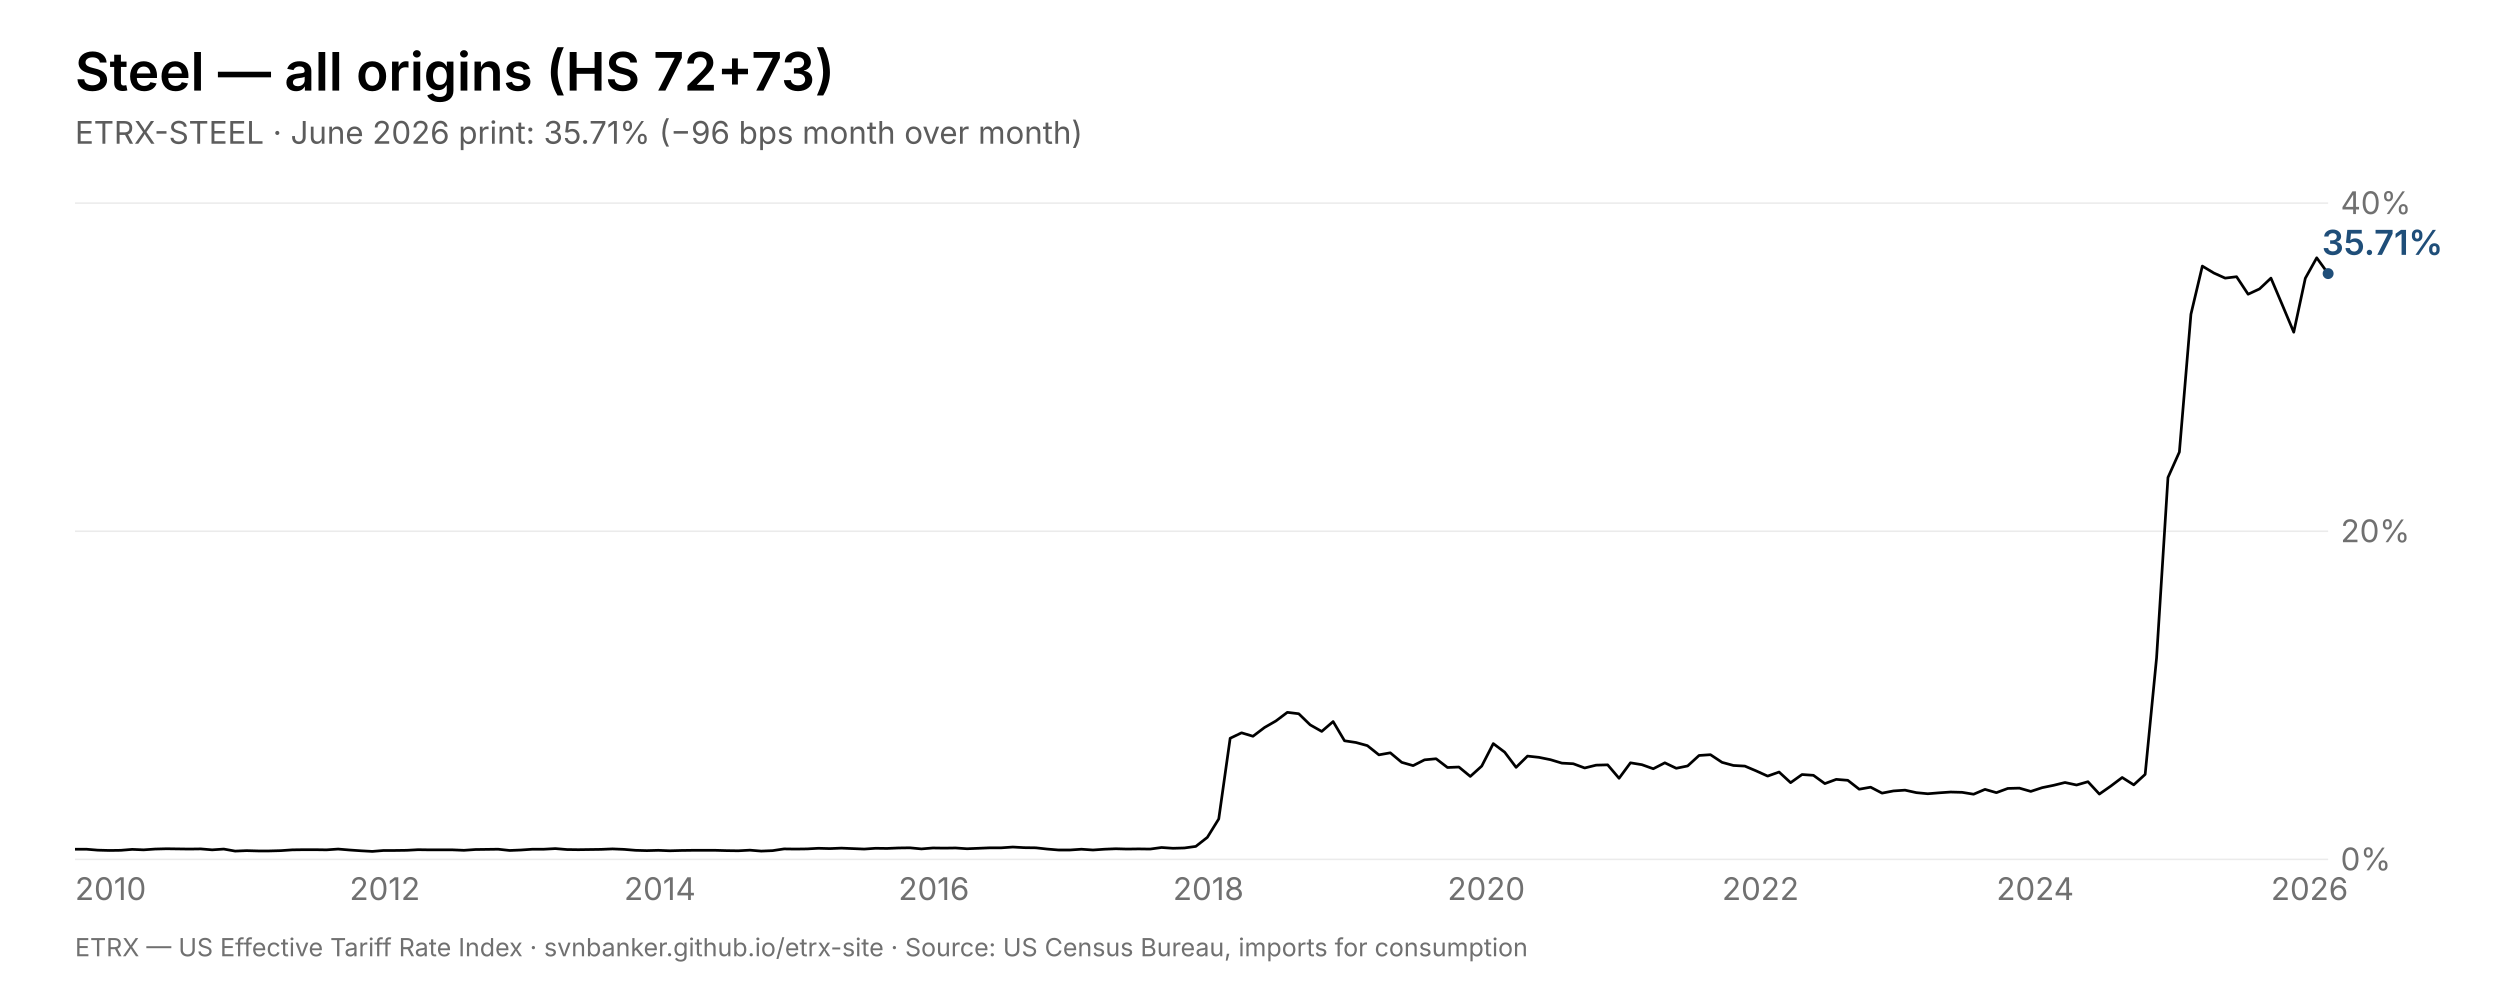
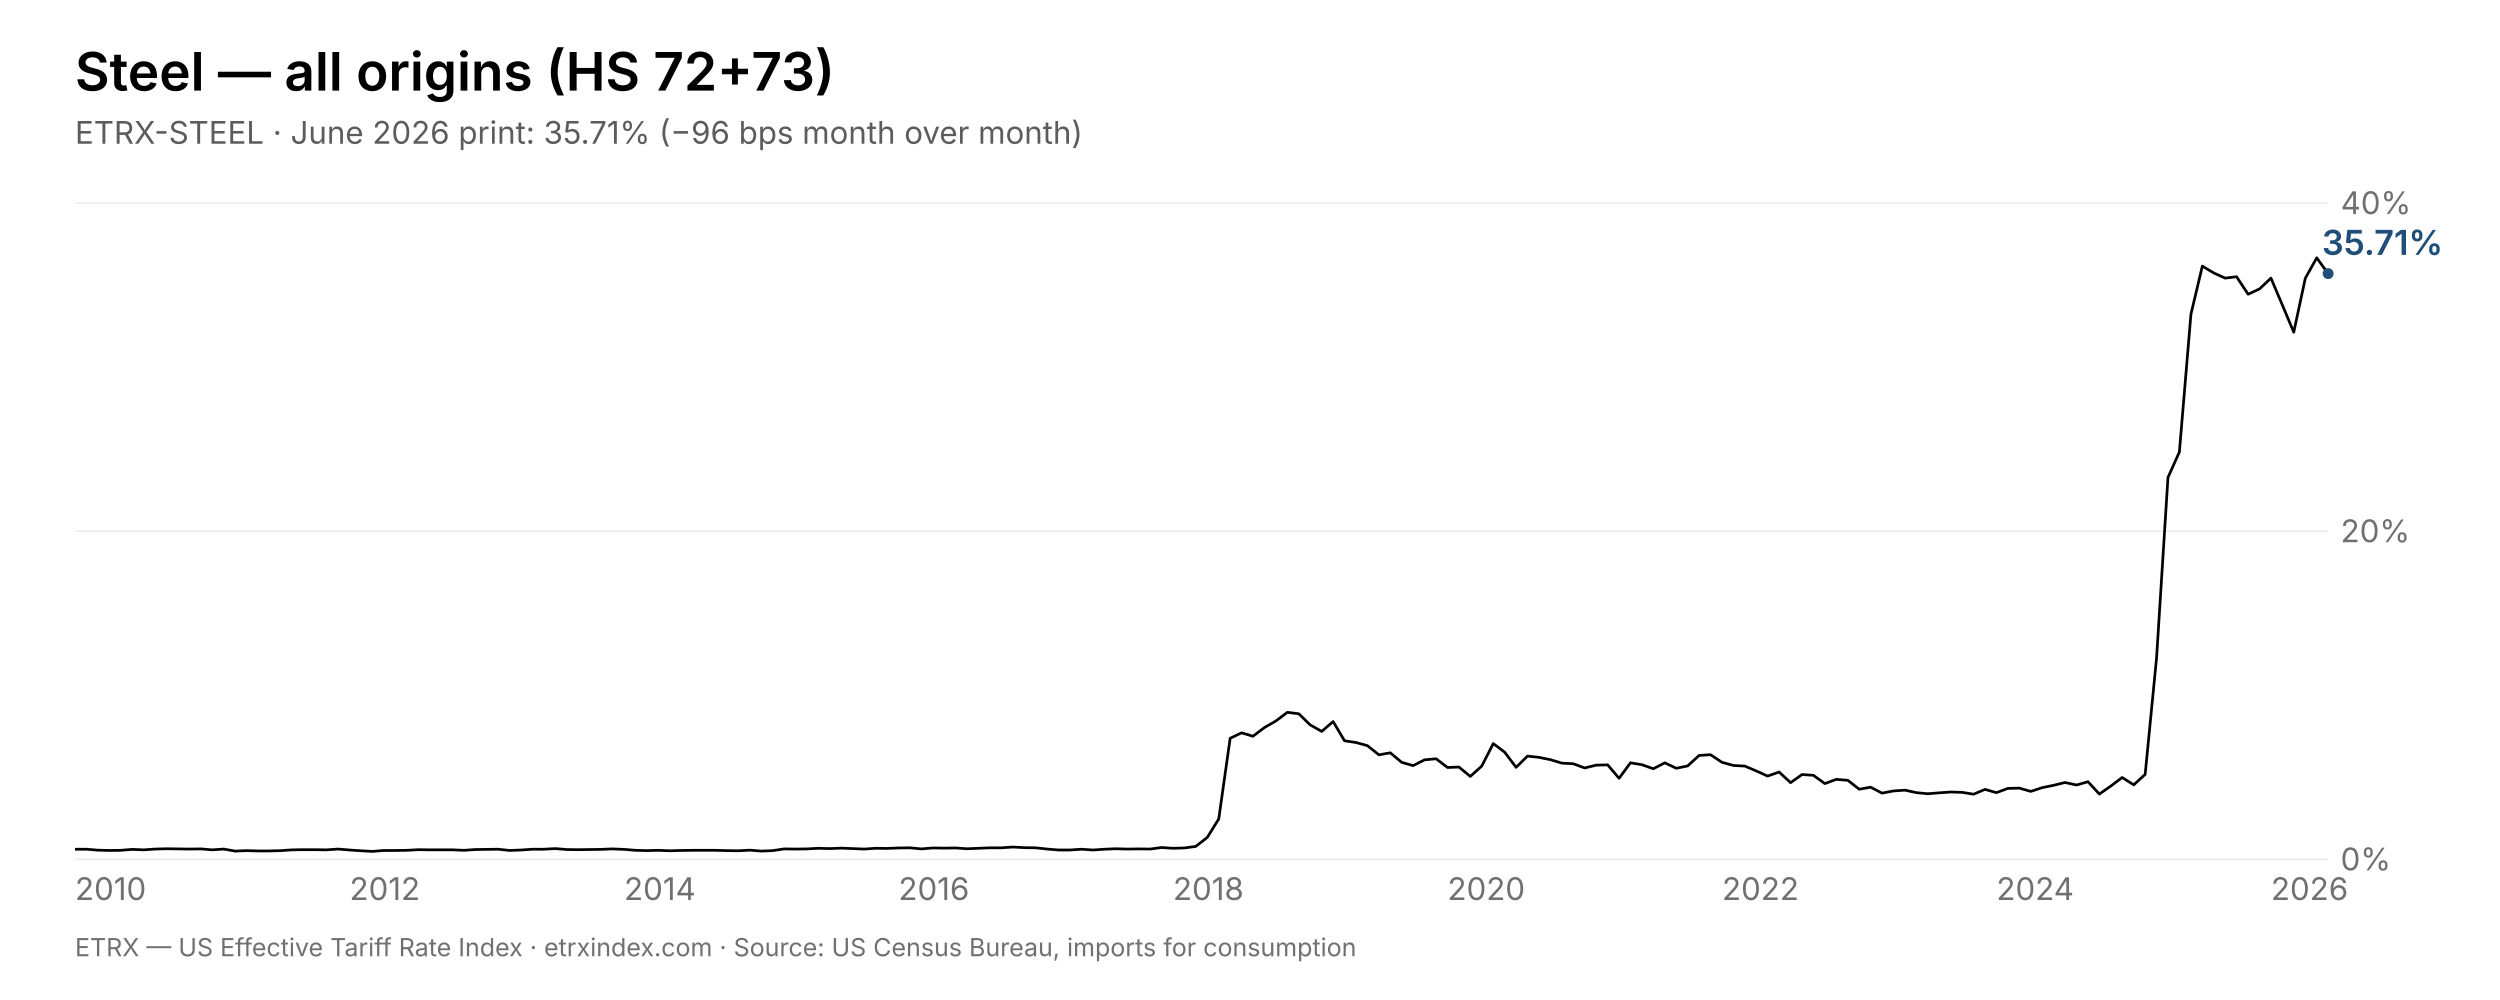
<svg xmlns="http://www.w3.org/2000/svg" viewBox="0 0 1600 640" width="1600" height="640" font-family="Inter, Helvetica, Arial, sans-serif">
  <rect width="1600" height="640" fill="#fff" />
  <text x="48" y="58" font-size="34" font-weight="600" fill="#000000">Steel — all origins (HS 72+73)</text>
  <text x="48" y="92" font-size="20" fill="rgba(0,0,0,0.64)">ETRX-STEEL · June 2026 print: 35.71% (−96 bps month over month)</text>
  <line x1="48" y1="550.0" x2="1490" y2="550.0" stroke="rgba(0,0,0,0.08)" stroke-width="1" />
  <text x="1498" y="557.0" font-size="20" fill="rgba(0,0,0,0.56)">0%</text>
  <line x1="48" y1="340.0" x2="1490" y2="340.0" stroke="rgba(0,0,0,0.08)" stroke-width="1" />
  <text x="1498" y="347.0" font-size="20" fill="rgba(0,0,0,0.56)">20%</text>
  <line x1="48" y1="130.0" x2="1490" y2="130.0" stroke="rgba(0,0,0,0.08)" stroke-width="1" />
  <text x="1498" y="137.0" font-size="20" fill="rgba(0,0,0,0.56)">40%</text>
  <text x="48.0" y="576" font-size="20" fill="rgba(0,0,0,0.56)">2010</text>
  <text x="223.7" y="576" font-size="20" fill="rgba(0,0,0,0.56)">2012</text>
  <text x="399.4" y="576" font-size="20" fill="rgba(0,0,0,0.56)">2014</text>
  <text x="575.0" y="576" font-size="20" fill="rgba(0,0,0,0.56)">2016</text>
  <text x="750.7" y="576" font-size="20" fill="rgba(0,0,0,0.56)">2018</text>
  <text x="926.4" y="576" font-size="20" fill="rgba(0,0,0,0.56)">2020</text>
  <text x="1102.1" y="576" font-size="20" fill="rgba(0,0,0,0.56)">2022</text>
  <text x="1277.7" y="576" font-size="20" fill="rgba(0,0,0,0.56)">2024</text>
  <text x="1453.4" y="576" font-size="20" fill="rgba(0,0,0,0.56)">2026</text>
  <polyline points="48.0,543.5 55.3,543.5 62.6,544.1 70.0,544.3 77.3,544.2 84.6,543.6 91.9,543.9 99.2,543.4 106.6,543.2 113.9,543.3 121.2,543.4 128.5,543.3 135.8,543.9 143.2,543.4 150.5,544.7 157.8,544.4 165.1,544.6 172.4,544.6 179.8,544.4 187.1,543.9 194.4,543.8 201.7,543.8 209.0,543.9 216.4,543.4 223.7,544.0 231.0,544.5 238.3,544.9 245.6,544.3 253.0,544.3 260.3,544.2 267.6,543.8 274.9,543.9 282.2,543.9 289.6,543.9 296.9,544.2 304.2,543.7 311.5,543.6 318.8,543.5 326.2,544.3 333.5,544.0 340.8,543.5 348.1,543.5 355.4,543.1 362.8,543.7 370.1,543.8 377.4,543.7 384.7,543.6 392.0,543.3 399.4,543.6 406.7,544.2 414.0,544.4 421.3,544.2 428.6,544.5 435.9,544.3 443.3,544.2 450.6,544.2 457.9,544.2 465.2,544.4 472.5,544.5 479.9,544.1 487.2,544.7 494.5,544.4 501.8,543.3 509.1,543.4 516.5,543.3 523.8,542.9 531.1,543.1 538.4,542.8 545.7,543.1 553.1,543.4 560.4,542.9 567.7,543.0 575.0,542.7 582.3,542.6 589.7,543.3 597.0,542.7 604.3,542.8 611.6,542.7 618.9,543.2 626.3,542.9 633.6,542.6 640.9,542.6 648.2,542.1 655.5,542.5 662.9,542.6 670.2,543.4 677.5,544.0 684.8,544.0 692.1,543.5 699.5,544.0 706.8,543.5 714.1,543.2 721.4,543.4 728.7,543.3 736.1,543.4 743.4,542.4 750.7,542.9 758.0,542.7 765.3,541.7 772.7,535.9 780.0,524.1 787.3,472.5 794.6,469.0 801.9,471.2 809.3,465.6 816.6,461.4 823.9,455.9 831.2,456.8 838.5,463.9 845.9,468.1 853.2,461.8 860.5,474.1 867.8,475.2 875.1,477.2 882.5,483.1 889.8,481.8 897.1,487.9 904.4,490.0 911.7,486.3 919.1,485.6 926.4,491.2 933.7,490.9 941.0,496.9 948.3,490.3 955.7,475.9 963.0,481.4 970.3,491.1 977.6,483.9 984.9,484.7 992.3,486.2 999.6,488.4 1006.9,488.8 1014.2,491.5 1021.5,489.7 1028.9,489.5 1036.2,498.1 1043.5,488.2 1050.8,489.4 1058.1,492.0 1065.5,488.2 1072.8,491.7 1080.1,490.2 1087.4,483.5 1094.7,483.0 1102.1,487.9 1109.4,489.9 1116.7,490.3 1124.0,493.4 1131.3,496.7 1138.6,494.1 1146.0,500.9 1153.3,495.7 1160.6,496.2 1167.9,501.5 1175.2,498.8 1182.6,499.4 1189.9,505.1 1197.2,503.8 1204.5,507.6 1211.8,506.2 1219.2,505.7 1226.5,507.3 1233.8,508.0 1241.1,507.4 1248.4,506.9 1255.8,507.1 1263.1,508.3 1270.4,505.2 1277.7,507.3 1285.0,504.6 1292.4,504.4 1299.7,506.5 1307.0,504.1 1314.3,502.6 1321.6,500.8 1329.0,502.4 1336.3,500.3 1343.6,508.2 1350.9,503.1 1358.2,497.6 1365.6,502.3 1372.9,495.6 1380.2,421.1 1387.5,305.6 1394.8,289.3 1402.2,201.1 1409.5,170.3 1416.8,174.7 1424.1,178.0 1431.4,177.1 1438.8,188.3 1446.1,184.9 1453.4,178.0 1460.7,195.2 1468.0,212.6 1475.4,178.1 1482.7,165.0 1490.0,175.1" fill="none" stroke="#000000" stroke-width="1.75" stroke-linejoin="round" />
  <circle cx="1490.0" cy="175.1" r="3.5" fill="#1f4e79" />
  <text x="1486.0" y="163.1" font-size="22" font-weight="600" fill="#1f4e79">35.71%</text>
-   <text x="48" y="612" font-size="16" fill="rgba(0,0,0,0.56)">ETRX — US Effective Tariff Rate Index · svnbanker.github.io/etrx-site · Source: US Census Bureau, imports for consumption</text>
+   <text x="48" y="612" font-size="16" fill="rgba(0,0,0,0.56)">ETRX — US Effective Tariff Rate Index · etrxindex.com · Source: US Census Bureau, imports for consumption</text>
</svg>
